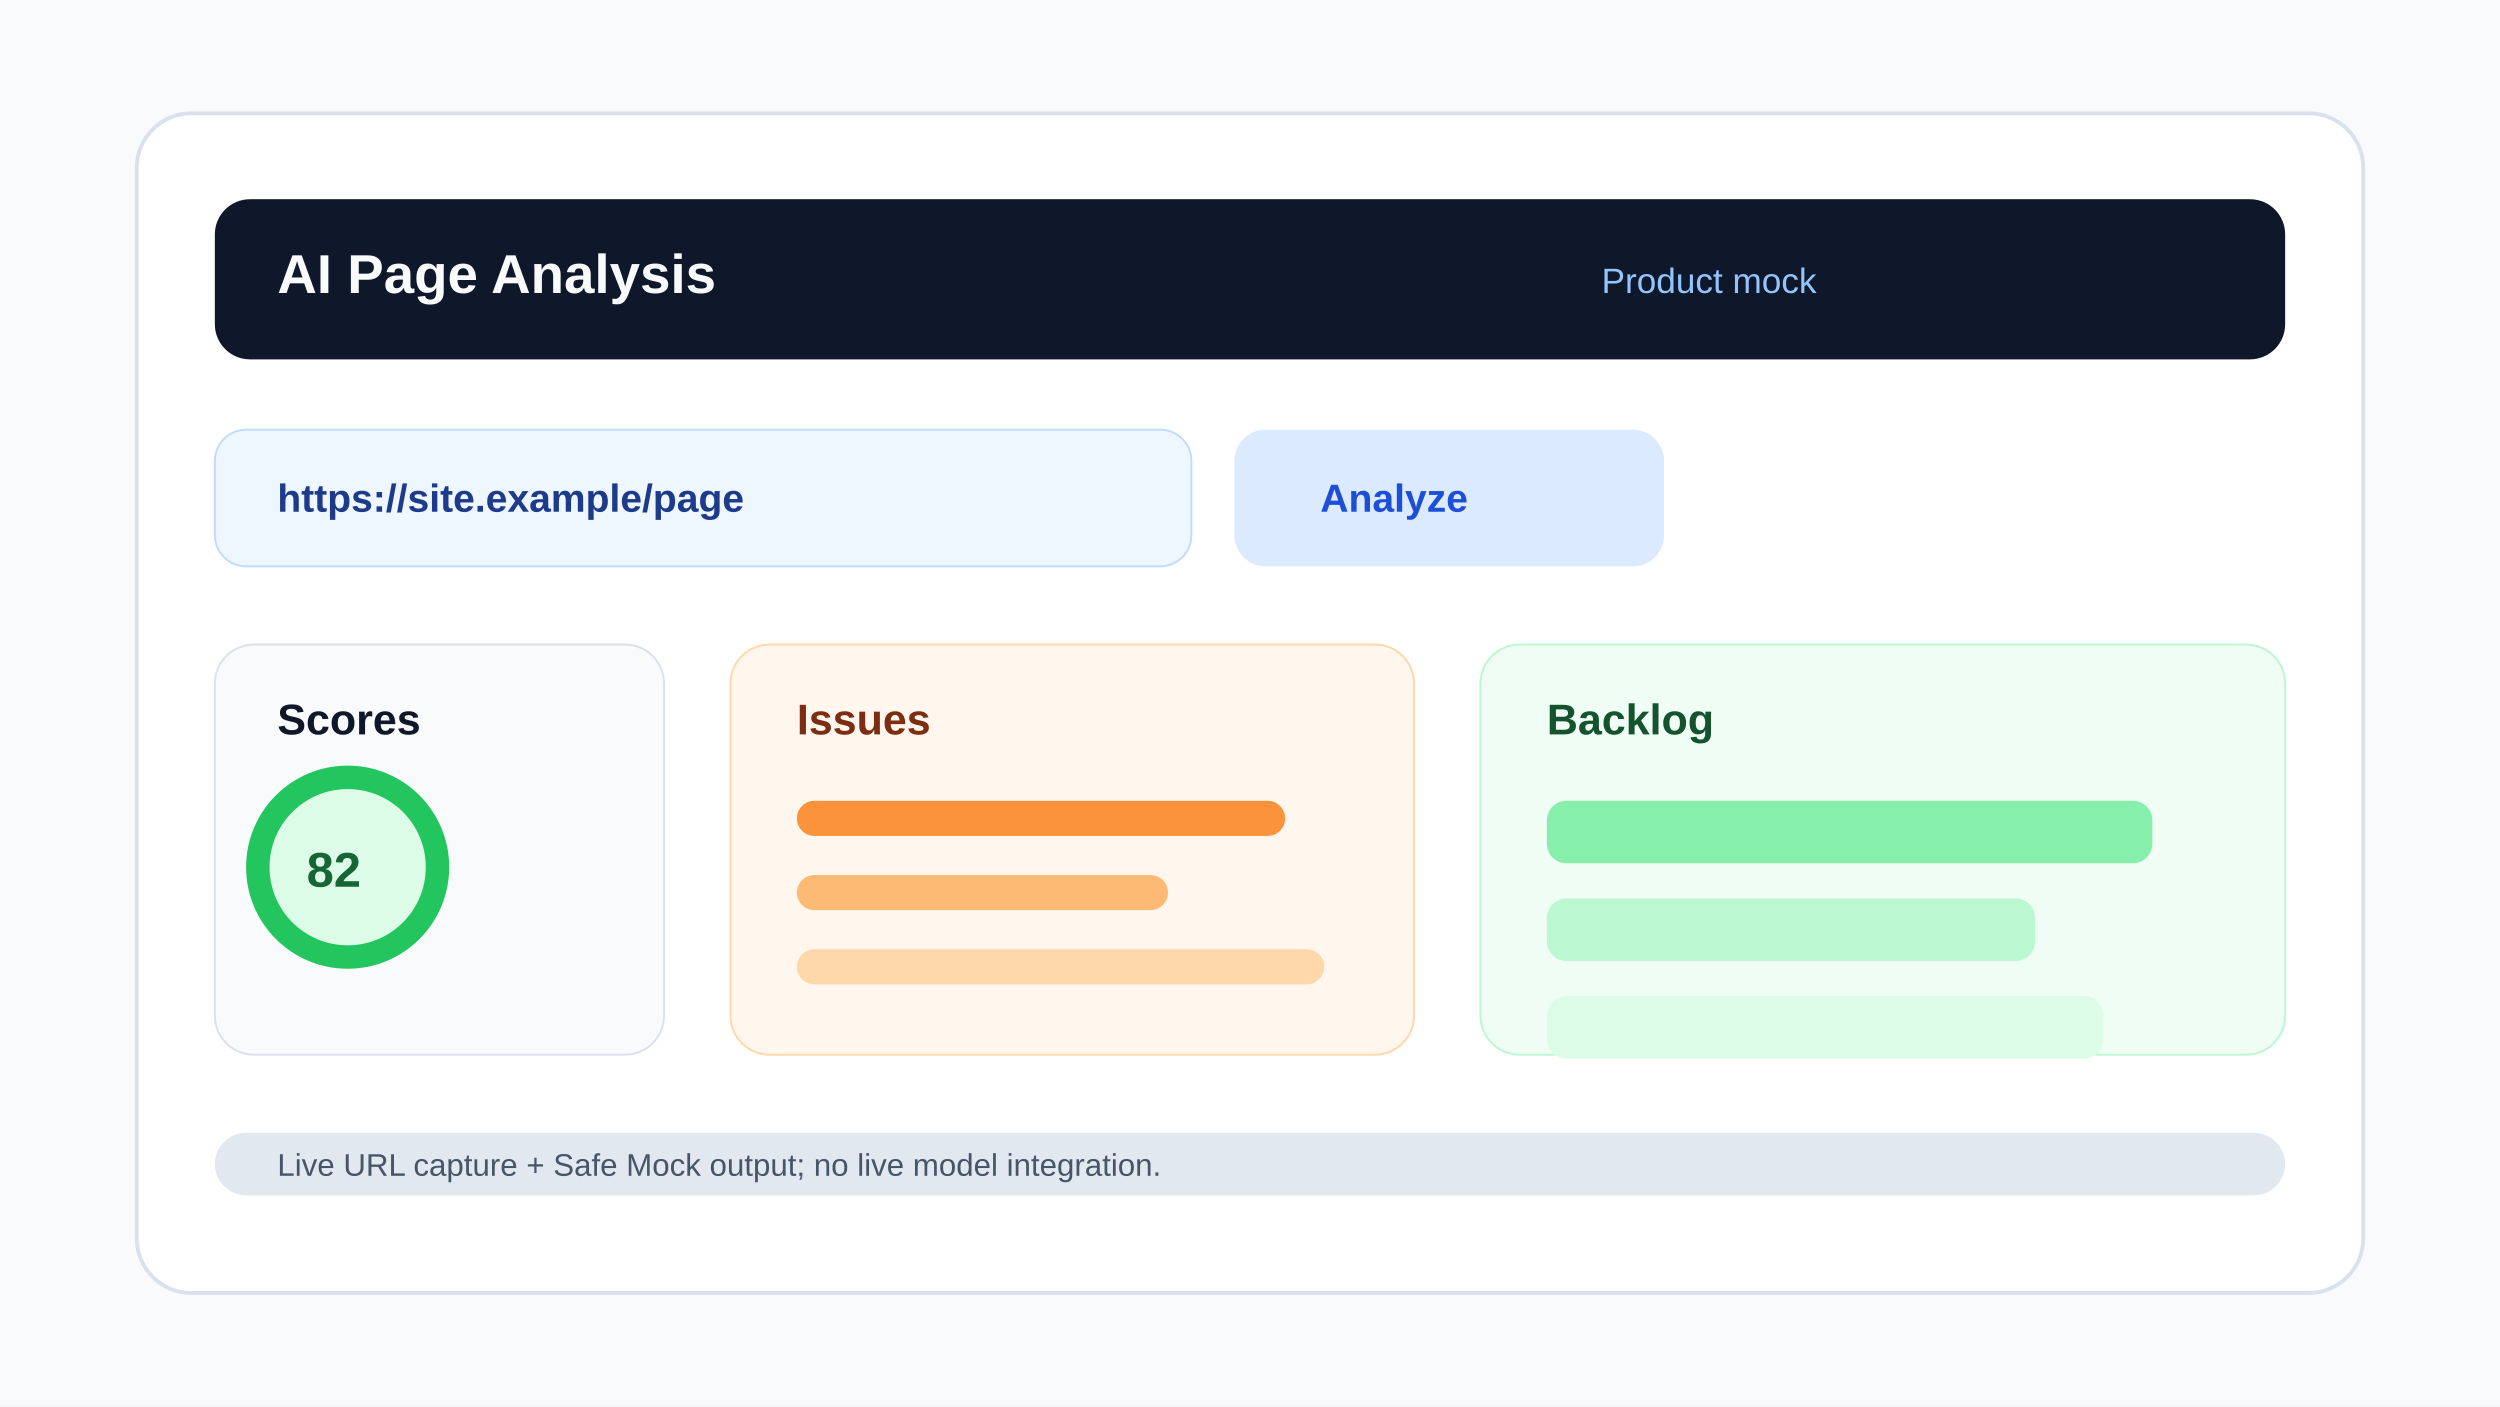
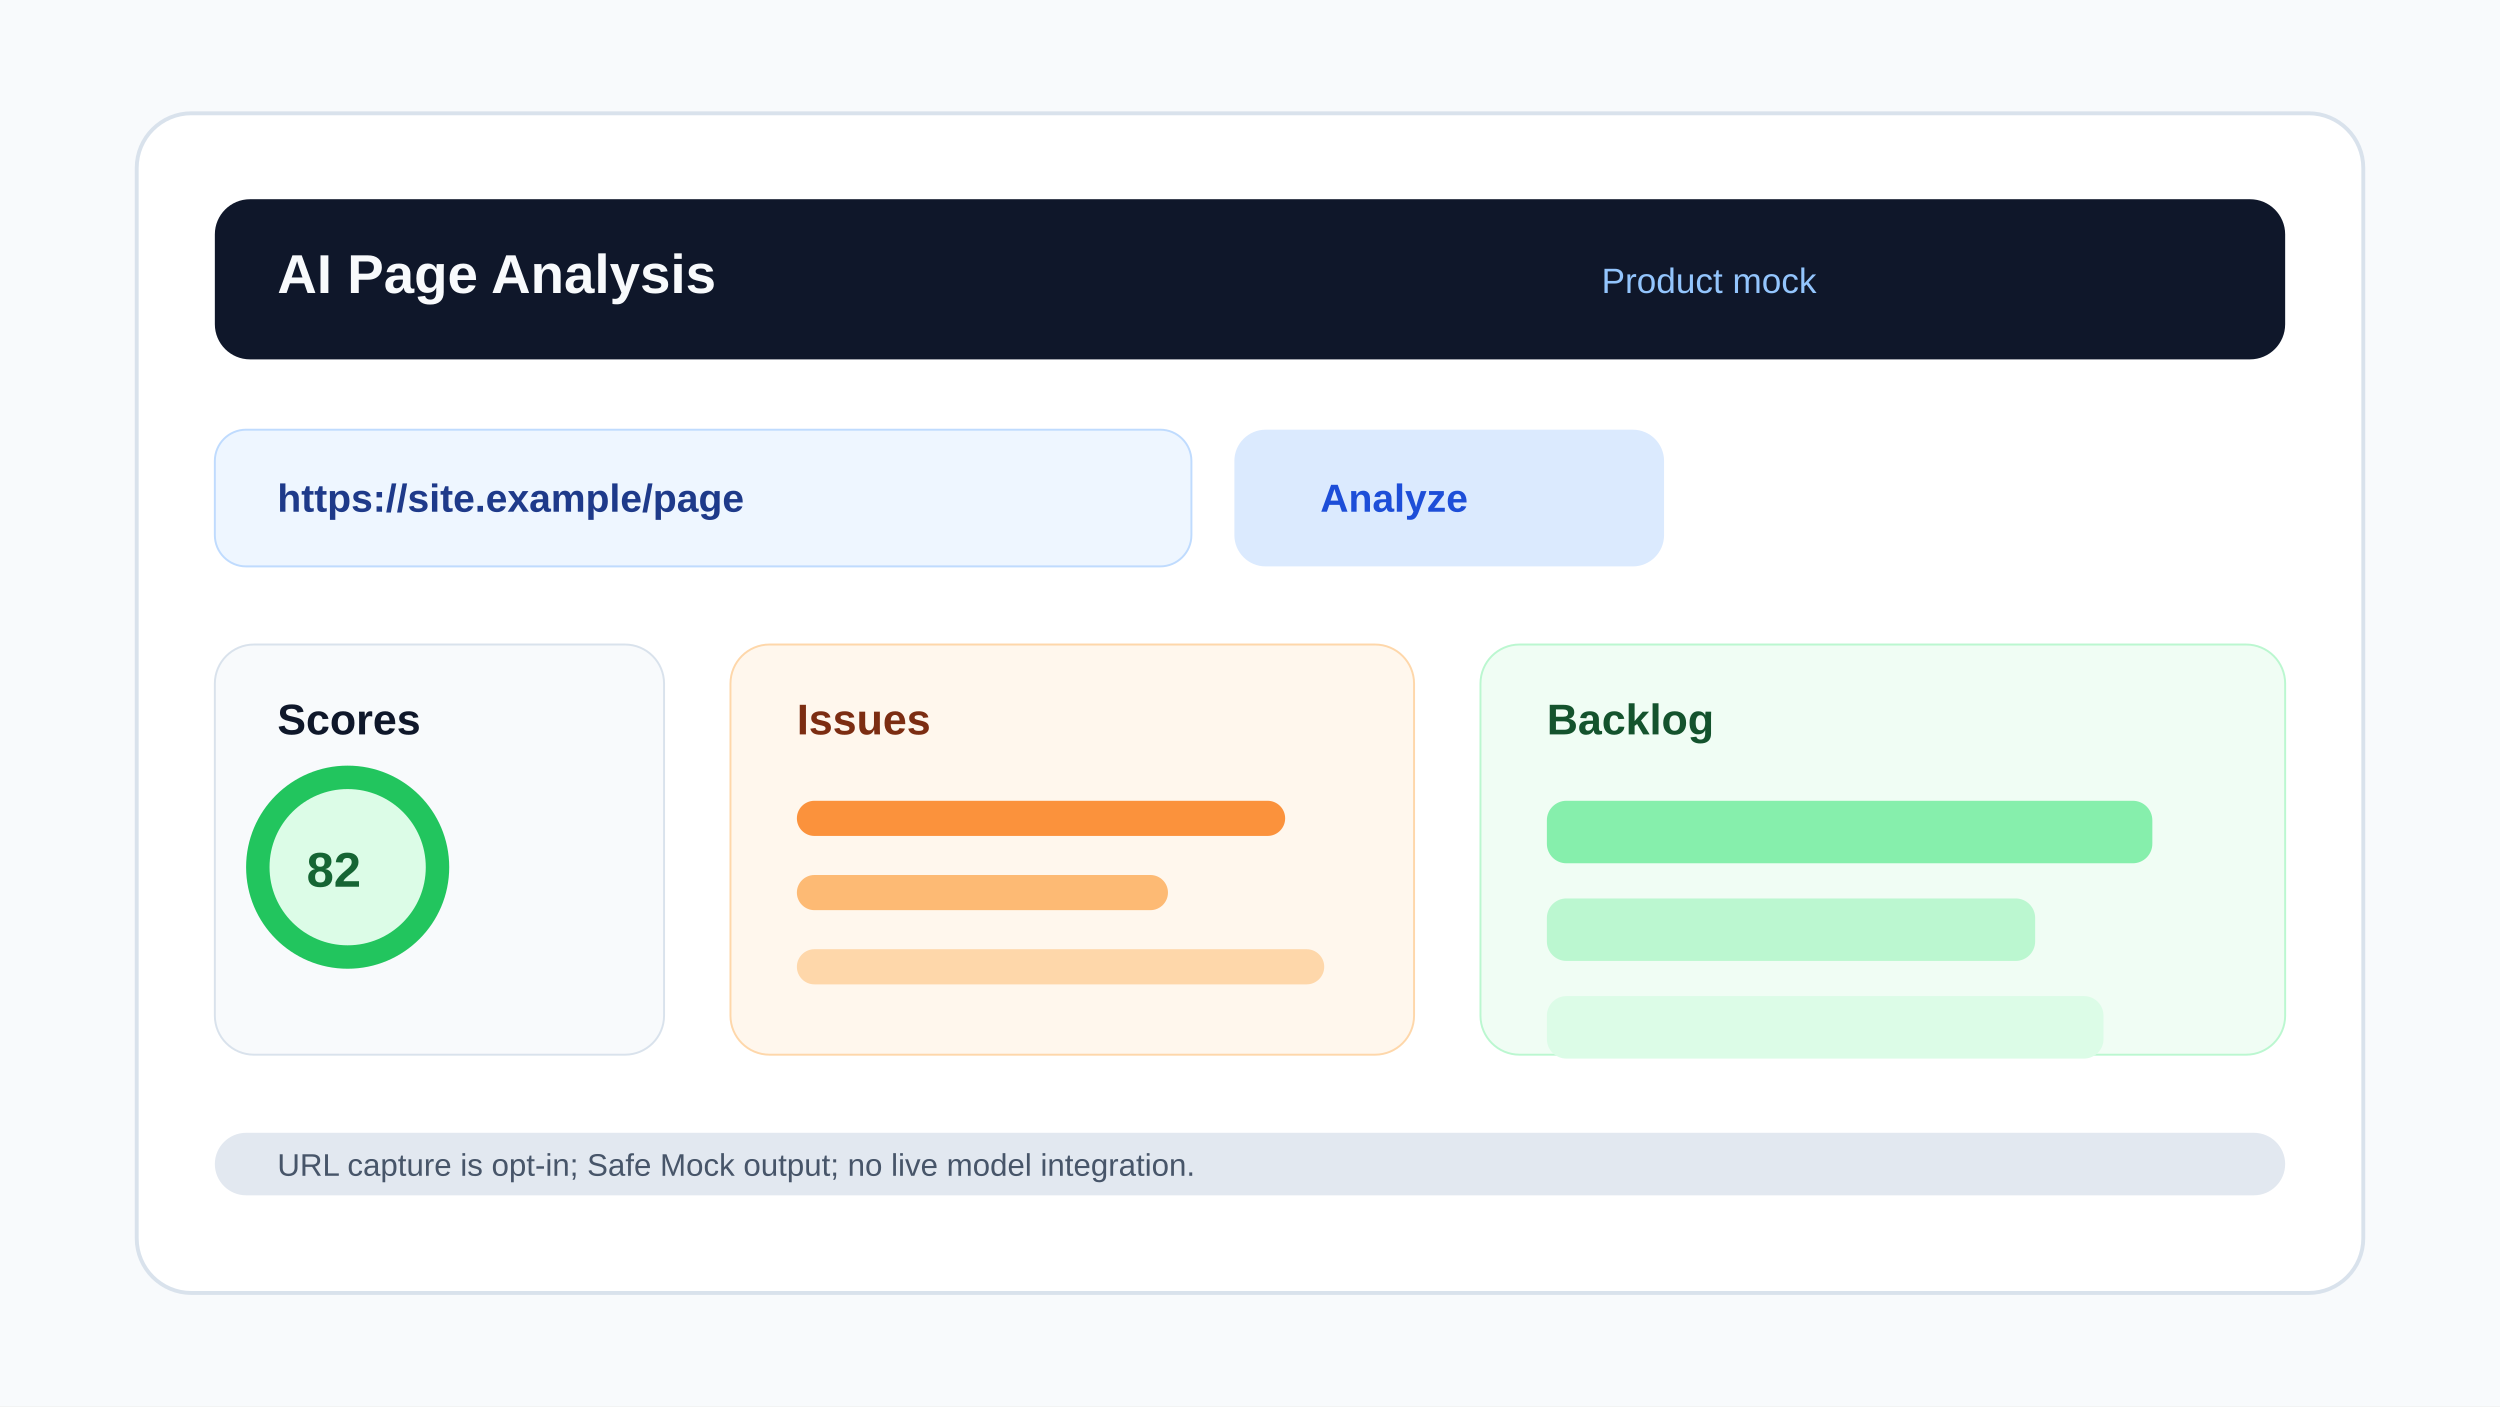
<svg xmlns="http://www.w3.org/2000/svg" width="1280" height="720" viewBox="0 0 1280 720" role="img" aria-labelledby="title desc">
  <rect width="1280" height="720" fill="#f8fafc" />
  <rect x="70" y="58" width="1140" height="604" rx="28" fill="#ffffff" stroke="#d9e2ec" stroke-width="2" />
  <rect x="110" y="102" width="1060" height="82" rx="18" fill="#0f172a" />
  <text x="142" y="150" fill="#f8fafc" font-family="Arial, sans-serif" font-size="28" font-weight="700">AI Page Analysis</text>
  <text x="820" y="150" fill="#93c5fd" font-family="Arial, sans-serif" font-size="18">Product mock</text>
  <rect x="110" y="220" width="500" height="70" rx="16" fill="#eef6ff" stroke="#bfdbfe" />
  <text x="142" y="262" fill="#1e3a8a" font-family="Arial, sans-serif" font-size="20" font-weight="700">https://site.example/page</text>
  <rect x="632" y="220" width="220" height="70" rx="16" fill="#dbeafe" />
  <text x="676" y="262" fill="#1d4ed8" font-family="Arial, sans-serif" font-size="20" font-weight="700">Analyze</text>
  <rect x="110" y="330" width="230" height="210" rx="20" fill="#f8fafc" stroke="#d9e2ec" />
  <text x="142" y="376" fill="#0f172a" font-family="Arial, sans-serif" font-size="22" font-weight="700">Scores</text>
  <circle cx="178" cy="444" r="46" fill="#dcfce7" stroke="#22c55e" stroke-width="12" />
  <text x="157" y="454" fill="#166534" font-family="Arial, sans-serif" font-size="25" font-weight="700">82</text>
  <rect x="374" y="330" width="350" height="210" rx="20" fill="#fff7ed" stroke="#fed7aa" />
  <text x="408" y="376" fill="#7c2d12" font-family="Arial, sans-serif" font-size="22" font-weight="700">Issues</text>
  <rect x="408" y="410" width="250" height="18" rx="9" fill="#fb923c" />
  <rect x="408" y="448" width="190" height="18" rx="9" fill="#fdba74" />
  <rect x="408" y="486" width="270" height="18" rx="9" fill="#fed7aa" />
  <rect x="758" y="330" width="412" height="210" rx="20" fill="#f0fdf4" stroke="#bbf7d0" />
  <text x="792" y="376" fill="#14532d" font-family="Arial, sans-serif" font-size="22" font-weight="700">Backlog</text>
  <rect x="792" y="410" width="310" height="32" rx="10" fill="#86efac" />
  <rect x="792" y="460" width="250" height="32" rx="10" fill="#bbf7d0" />
  <rect x="792" y="510" width="285" height="32" rx="10" fill="#dcfce7" />
  <rect x="110" y="580" width="1060" height="32" rx="16" fill="#e2e8f0" />
-   <text x="142" y="602" fill="#475569" font-family="Arial, sans-serif" font-size="16">Live URL capture + Safe Mock output; no live model integration.</text>
+   <text x="142" y="602" fill="#475569" font-family="Arial, sans-serif" font-size="16">URL capture is opt-in; Safe Mock output; no live model integration.</text>
</svg>
